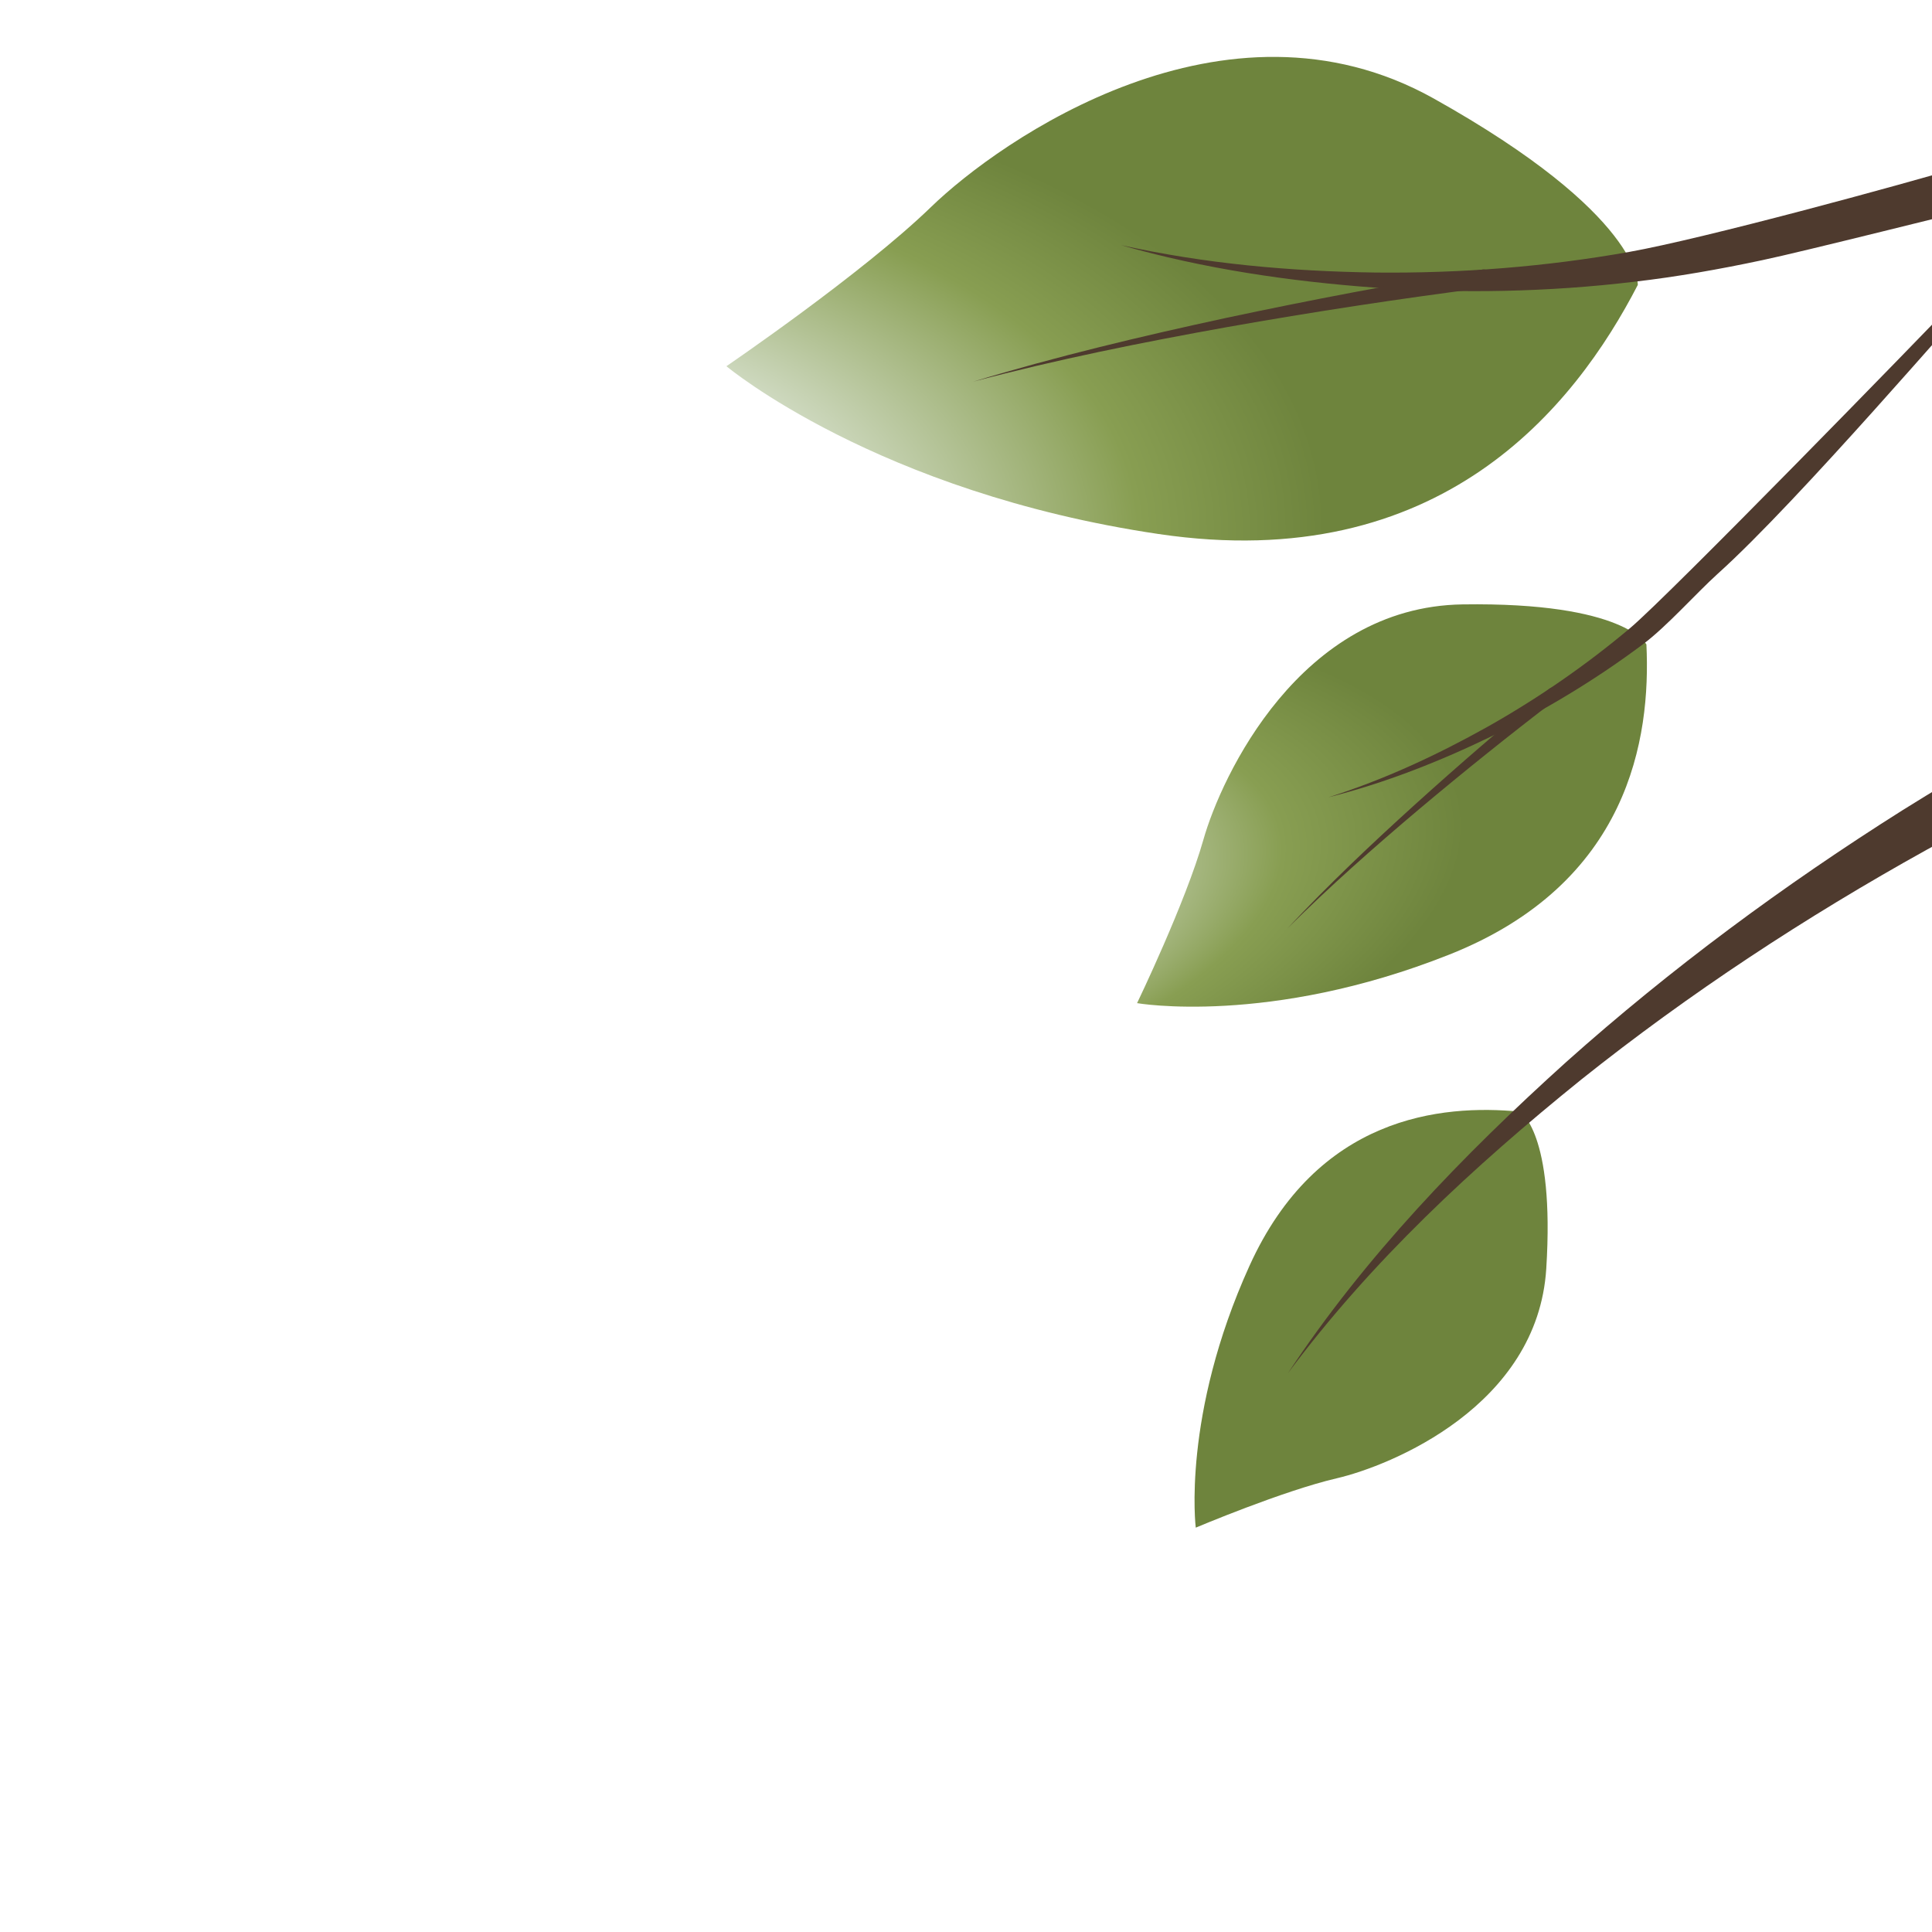
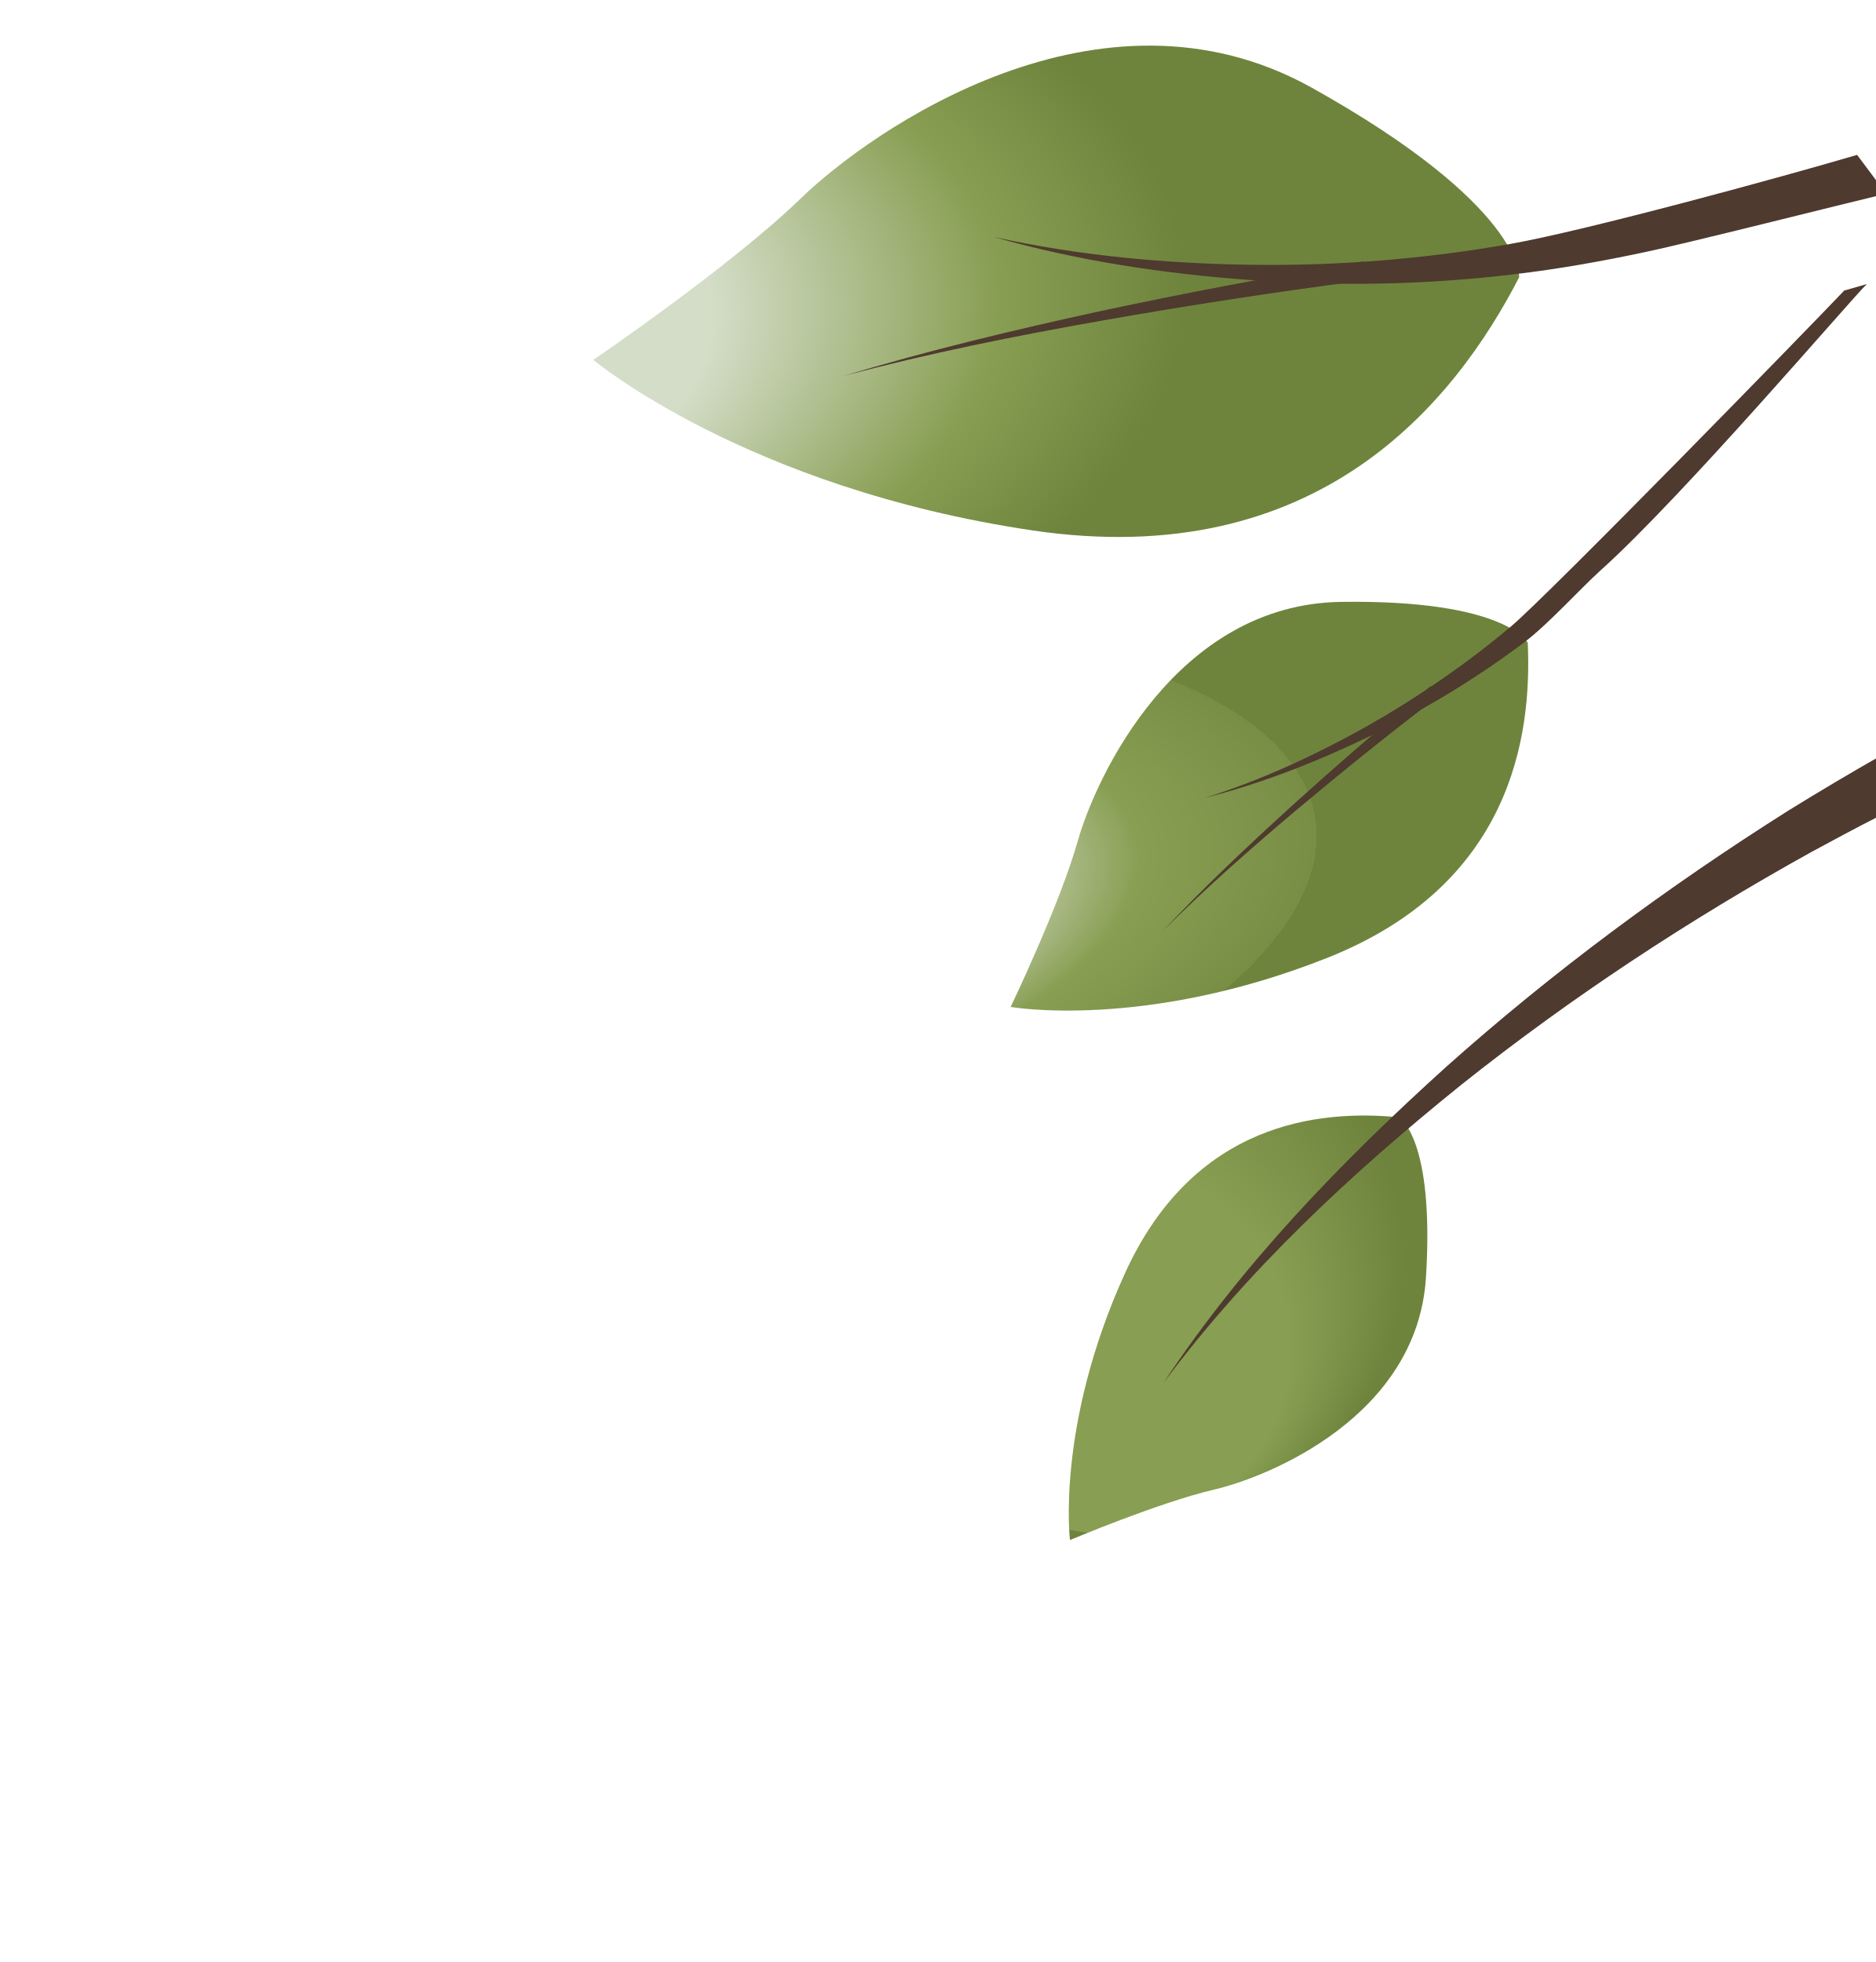
- <svg xmlns="http://www.w3.org/2000/svg" id="Layer_1" data-name="Layer 1" viewBox="0 0 499.4 499.4">
+ <svg xmlns="http://www.w3.org/2000/svg" id="Layer_1" version="1.1" viewBox="0 0 477.4 499.4">
  <defs>
    <style>
-       .cls-1 {
-         fill: url(#radial-gradient-2);
+       .st0 {
+         fill: url(#radial-gradient1);
      }

-       .cls-1, .cls-2, .cls-3 {
+       .st0, .st1, .st2 {
        fill-rule: evenodd;
      }

-       .cls-4 {
+       .st3 {
        fill: #4e3a2e;
      }

-       .cls-2 {
-         fill: url(#radial-gradient-3);
+       .st1 {
+         fill: url(#radial-gradient2);
      }

-       .cls-3 {
+       .st2 {
        fill: url(#radial-gradient);
      }
    </style>
-     <radialGradient id="radial-gradient" cx="-835.48" cy="-407.7" fx="-835.48" fy="-407.7" r="226.1" gradientTransform="translate(1043.17 271.45) rotate(-8.75) scale(1 .4)" gradientUnits="userSpaceOnUse">
-       <stop offset=".36" stop-color="#d3ddc7" />
-       <stop offset=".62" stop-color="#889e52" />
-       <stop offset=".75" stop-color="#788e45" />
-       <stop offset=".83" stop-color="#6e843d" />
+     <radialGradient id="radial-gradient" cx="-1016.6" cy="-1436.6" fx="-1016.6" fy="-1436.6" r="226.1" gradientTransform="translate(1072.7 -487.4) rotate(-8.8) scale(1 -.4)" gradientUnits="userSpaceOnUse">
+       <stop offset=".4" stop-color="#d3ddc7" />
+       <stop offset=".6" stop-color="#889e52" />
+       <stop offset=".8" stop-color="#788e45" />
+       <stop offset=".8" stop-color="#6e843d" />
    </radialGradient>
-     <radialGradient id="radial-gradient-2" cx="-24.45" cy="-111.66" fx="-24.45" fy="-111.66" r="241.03" gradientTransform="translate(121.75 86.98) rotate(-4.35) scale(1 -.54)" gradientUnits="userSpaceOnUse">
-       <stop offset=".49" stop-color="#d3ddc7" />
+     <radialGradient id="radial-gradient1" cx="-129.3" cy="2711.4" fx="-129.3" fy="2711.4" r="241" gradientTransform="translate(86.2 -1274.4) rotate(-4.4) scale(1 .5)" gradientUnits="userSpaceOnUse">
+       <stop offset=".5" stop-color="#d3ddc7" />
      <stop offset=".8" stop-color="#889e52" />
      <stop offset="1" stop-color="#6e843d" />
    </radialGradient>
-     <radialGradient id="radial-gradient-3" cx="318.52" cy="-91.27" fx="295.34" fy="23.75" r="117.33" gradientTransform="translate(22.44 172.43) rotate(2.75) scale(1 -1)" gradientUnits="userSpaceOnUse">
-       <stop offset=".42" stop-color="#889e52" />
-       <stop offset=".58" stop-color="#6e843d" />
+     <radialGradient id="radial-gradient2" cx="320.7" cy="1620.3" fx="297.5" fy="1735.2" r="117.3" gradientTransform="translate(57.3 -1358.9) rotate(2.8)" gradientUnits="userSpaceOnUse">
+       <stop offset=".4" stop-color="#889e52" />
+       <stop offset=".6" stop-color="#6e843d" />
    </radialGradient>
  </defs>
-   <path class="cls-3" d="M425.58,166.62c1.15,24.2-4.44,61.71-51.03,80.16-46.59,18.48-80.63,12.52-80.63,12.52,0,0,12.55-26.03,17.15-42.27,4.6-16.23,24.97-60.18,66.99-60.8,42.02-.63,47.53,10.38,47.53,10.38h-.01Z" />
-   <path class="cls-1" d="M423.36,73.63c-16.32,31.61-51.02,75.2-123.86,64.41-72.84-10.78-111.73-43.38-111.73-43.38,0,0,35.11-23.91,52.9-41.16,17.79-17.24,76.01-58.14,129.89-28.06,53.89,30.12,52.79,48.2,52.79,48.2h0,0Z" />
-   <path class="cls-2" d="M392.85,287.35c-20.4-1.97-52.36,1.22-69.88,39.87-17.53,38.64-13.88,67.66-13.88,67.66,0,0,22.54-9.53,36.45-12.76,13.9-3.24,51.9-18.65,54.15-54.15s-6.84-40.62-6.84-40.62h0Z" />
-   <path class="cls-4" d="M509.53,42.41c-18.99,5.61-69.08,19.26-88.36,22.7-21.56,3.84-43.56,5.57-65.6,5.34-22.04-.32-44.16-2.27-65.8-7.09,21.33,6.1,43.45,9.36,65.65,10.99,22.21,1.56,44.65,1.15,66.92-1.51,11.09-1.28,22.27-3.26,33.14-5.58,10.18-2.12,51.38-12.49,61.51-14.91l-7.44-9.93h-.02Z" />
-   <path class="cls-4" d="M383.09,69.7c-22.23,3.63-44.27,7.82-66.26,12.5-21.96,4.75-43.84,9.96-65.32,16.47,21.69-5.75,43.69-10.17,65.76-14.13,22.07-3.91,44.25-7.3,66.46-10.15h.06c1.3-.18,2.22-1.37,2.05-2.66-.16-1.3-1.34-2.23-2.66-2.07,0,0-.04,0-.08.03h0Z" />
-   <path class="cls-4" d="M506.02,77.05c-9.18,9.68-74.55,76.8-84.65,85.3-11.39,9.6-23.77,18.13-36.83,25.5-13.09,7.32-26.8,13.71-41.18,18.25,14.64-3.69,28.79-9.27,42.43-15.89,13.6-6.65,26.68-14.54,38.9-23.68,6.11-4.55,13.68-13.11,19.28-18.18,21.08-18.92,63.96-69.32,67.91-73.02l-5.87,1.73h.01Z" />
-   <path class="cls-4" d="M400.5,178.02c-11.86,9.73-23.42,19.71-34.77,29.97-11.33,10.26-22.45,20.79-32.88,31.94,10.82-10.77,22.27-20.88,33.92-30.72,11.69-9.83,23.61-19.39,35.7-28.62l.04-.03c.7-.55.84-1.58.3-2.27-.53-.72-1.56-.84-2.26-.3l-.05.04h0Z" />
-   <path class="cls-4" d="M515.9,195.09c-8.12,4.6-16.17,9.36-24.08,14.32-30.68,19.35-59.93,40.96-86.92,65.06-26.81,24.18-52.12,50.41-71.99,80.5,21.47-28.9,48.03-53.49,75.84-75.93,27.99-22.33,57.98-42,89.16-59.32,5.69-3.14,11.45-6.18,17.25-9.14l.74-15.48h0Z" />
+   <path class="st2" d="M388.8,163.6c1.1,24.2-4.4,61.7-51,80.2-46.6,18.5-80.6,12.5-80.6,12.5,0,0,12.5-26,17.1-42.3,4.6-16.2,25-60.2,67-60.8s47.5,10.4,47.5,10.4h0Z" />
+   <path class="st0" d="M386.6,70.6c-16.3,31.6-51,75.2-123.9,64.4-72.8-10.8-111.7-43.4-111.7-43.4,0,0,35.1-23.9,52.9-41.2,17.8-17.2,76-58.1,129.9-28.1,53.9,30.1,52.8,48.2,52.8,48.2h0Z" />
+   <path class="st1" d="M356.1,284.4c-20.4-2-52.4,1.2-69.9,39.9-17.5,38.6-13.9,67.7-13.9,67.7,0,0,22.5-9.5,36.5-12.8,13.9-3.2,51.9-18.6,54.1-54.1s-6.8-40.6-6.8-40.6h0Z" />
+   <path class="st3" d="M472.7,39.4c-19,5.6-69.1,19.3-88.4,22.7-21.6,3.8-43.6,5.6-65.6,5.3-22-.3-44.2-2.3-65.8-7.1,21.3,6.1,43.5,9.4,65.6,11,22.2,1.6,44.6,1.2,66.9-1.5,11.1-1.3,22.3-3.3,33.1-5.6,10.2-2.1,51.4-12.5,61.5-14.9l-7.4-9.9s.1,0,.1,0Z" />
+   <path class="st3" d="M346.3,66.7c-22.2,3.6-44.3,7.8-66.3,12.5-22,4.8-43.8,10-65.3,16.5,21.7-5.8,43.7-10.2,65.8-14.1s44.2-7.3,66.5-10.2h0c1.3-.2,2.2-1.4,2-2.7-.2-1.3-1.3-2.2-2.7-2.1h0Z" />
+   <path class="st3" d="M469.2,74.1c-9.2,9.7-74.6,76.8-84.6,85.3-11.4,9.6-23.8,18.1-36.8,25.5-13.1,7.3-26.8,13.7-41.2,18.2,14.6-3.7,28.8-9.3,42.4-15.9,13.6-6.6,26.7-14.5,38.9-23.7,6.1-4.6,13.7-13.1,19.3-18.2,21.1-18.9,64-69.3,67.9-73l-5.9,1.7h0Z" />
+   <path class="st3" d="M363.7,175c-11.9,9.7-23.4,19.7-34.8,30-11.3,10.3-22.5,20.8-32.9,31.9,10.8-10.8,22.3-20.9,33.9-30.7,11.7-9.8,23.6-19.4,35.7-28.6h0c.7-.6.8-1.6.3-2.3s-1.6-.8-2.3-.3h0Z" />
+   <path class="st3" d="M479.1,192.1c-8.1,4.6-16.2,9.4-24.1,14.3-30.7,19.4-59.9,41-86.9,65.1-26.8,24.2-52.1,50.4-72,80.5,21.5-28.9,48-53.5,75.8-75.9,28-22.3,58-42,89.2-59.3,5.7-3.1,11.5-6.2,17.2-9.1l.7-15.5h0Z" />
</svg>
